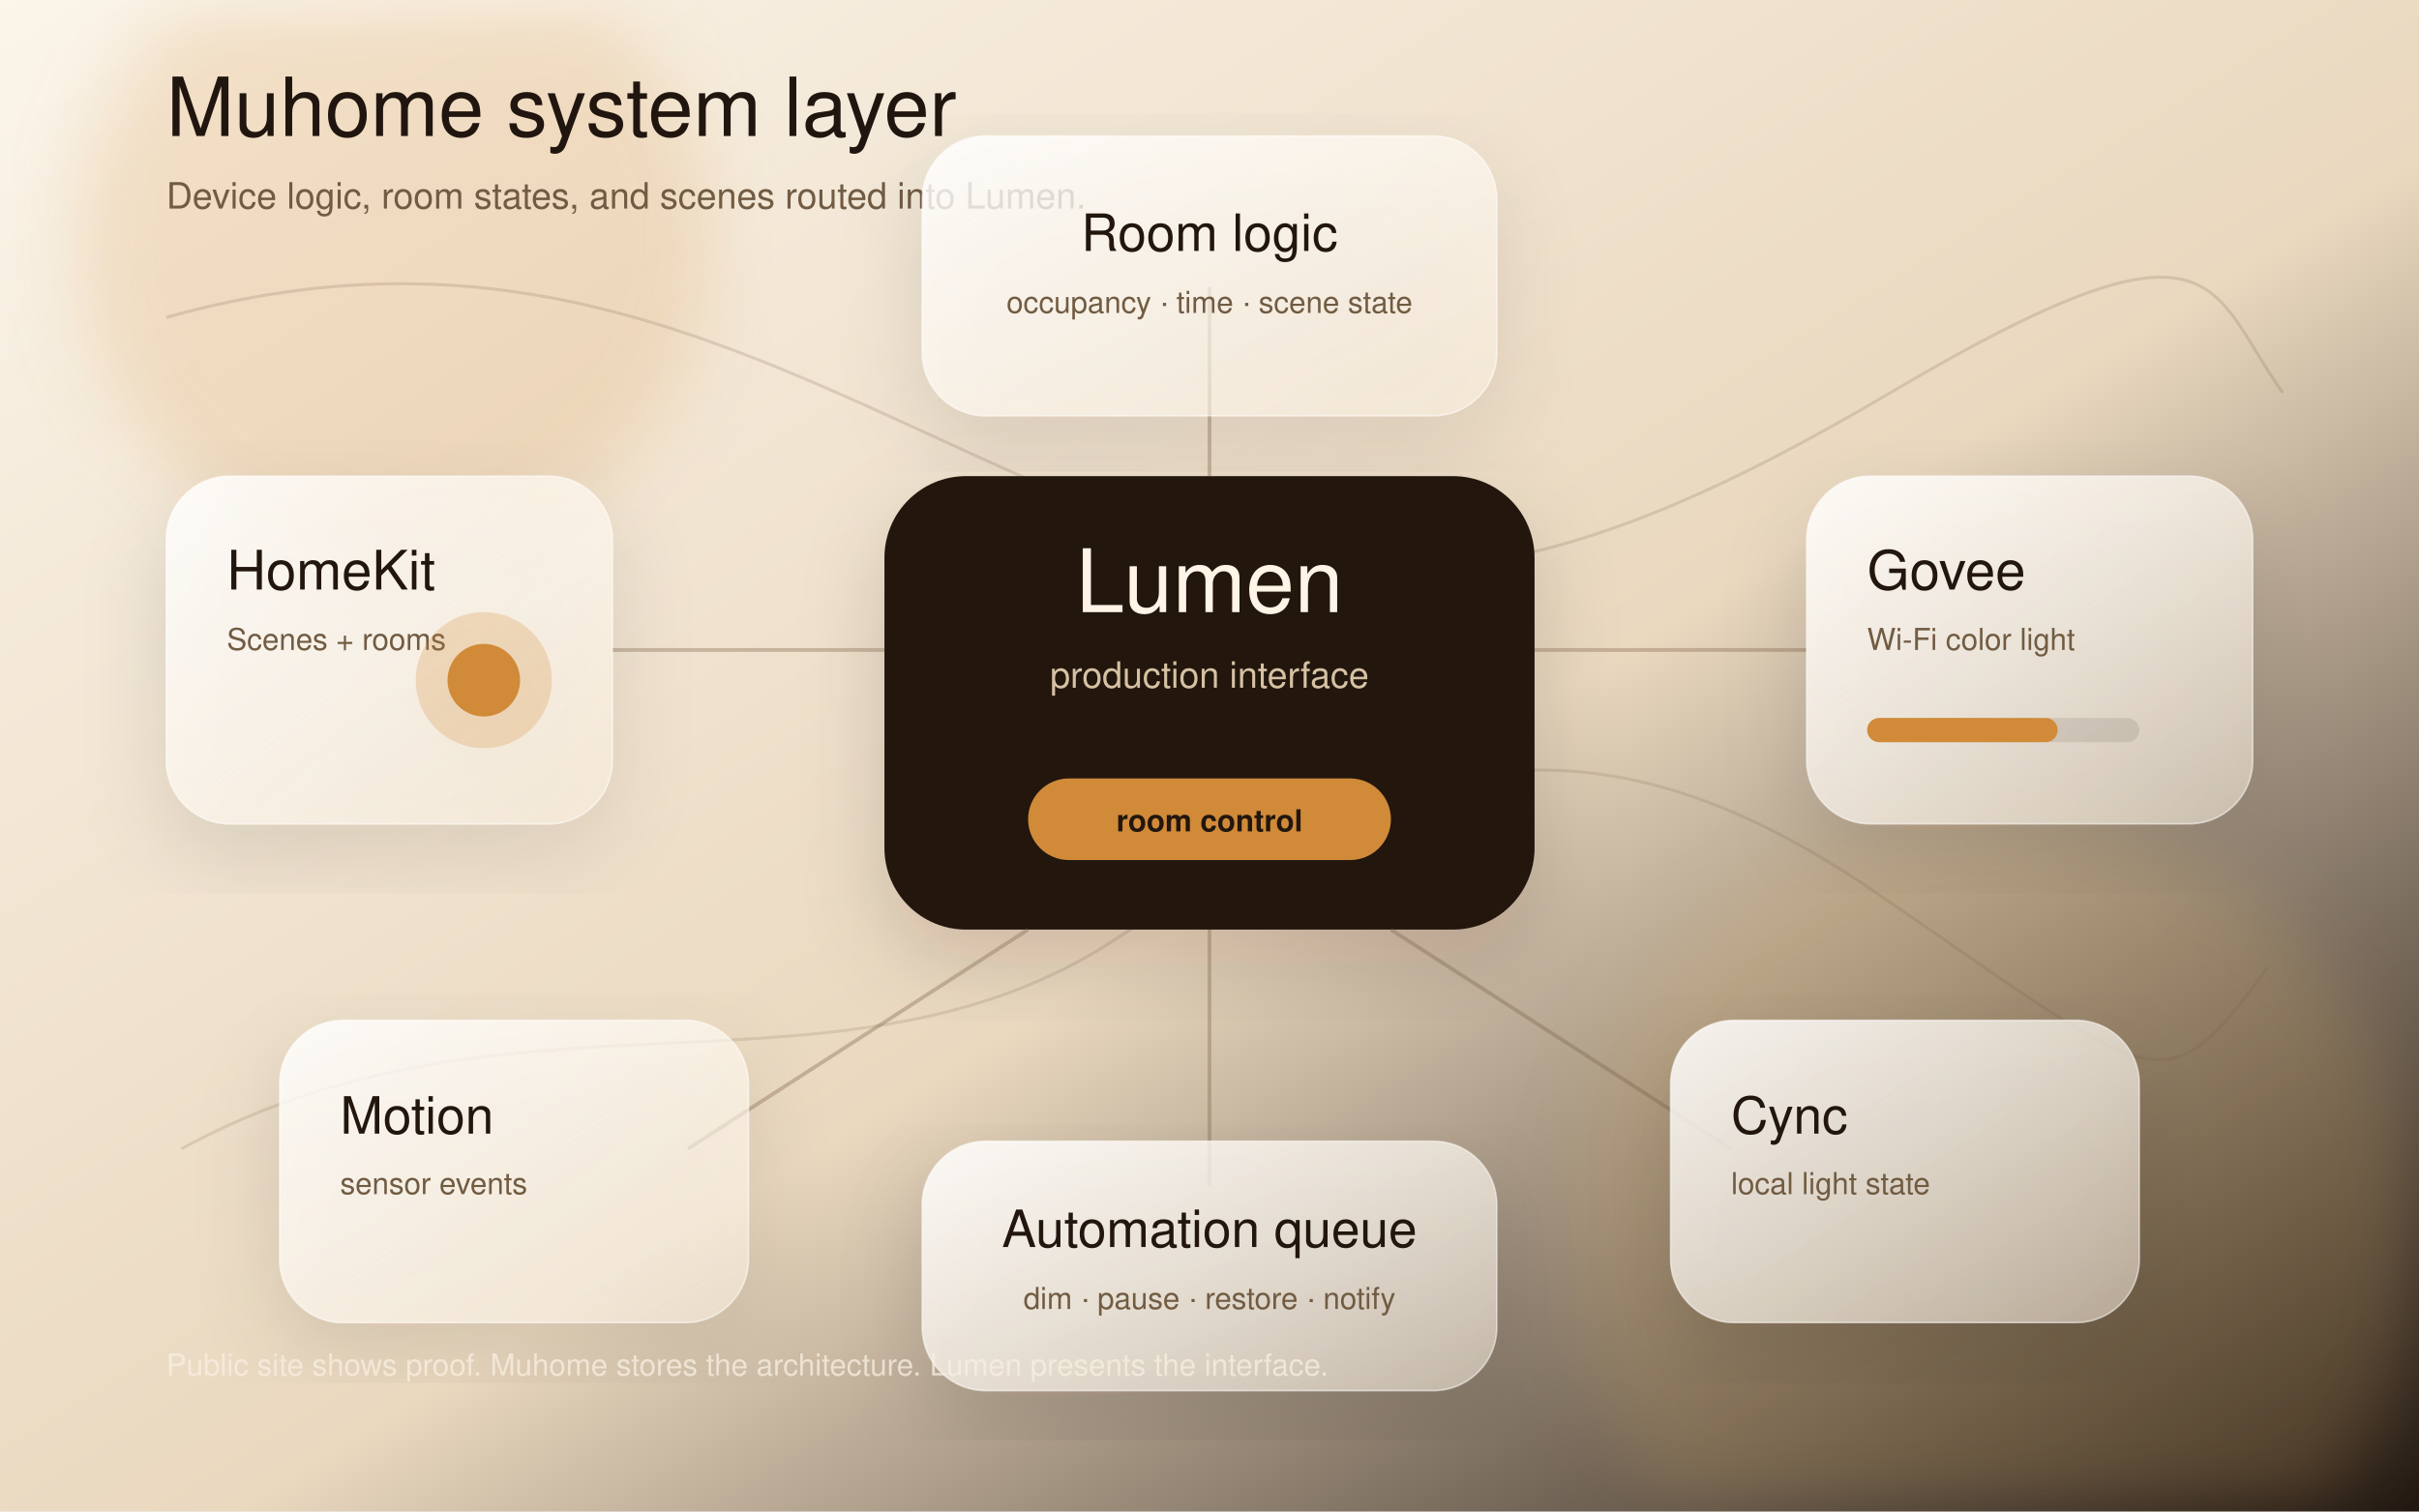
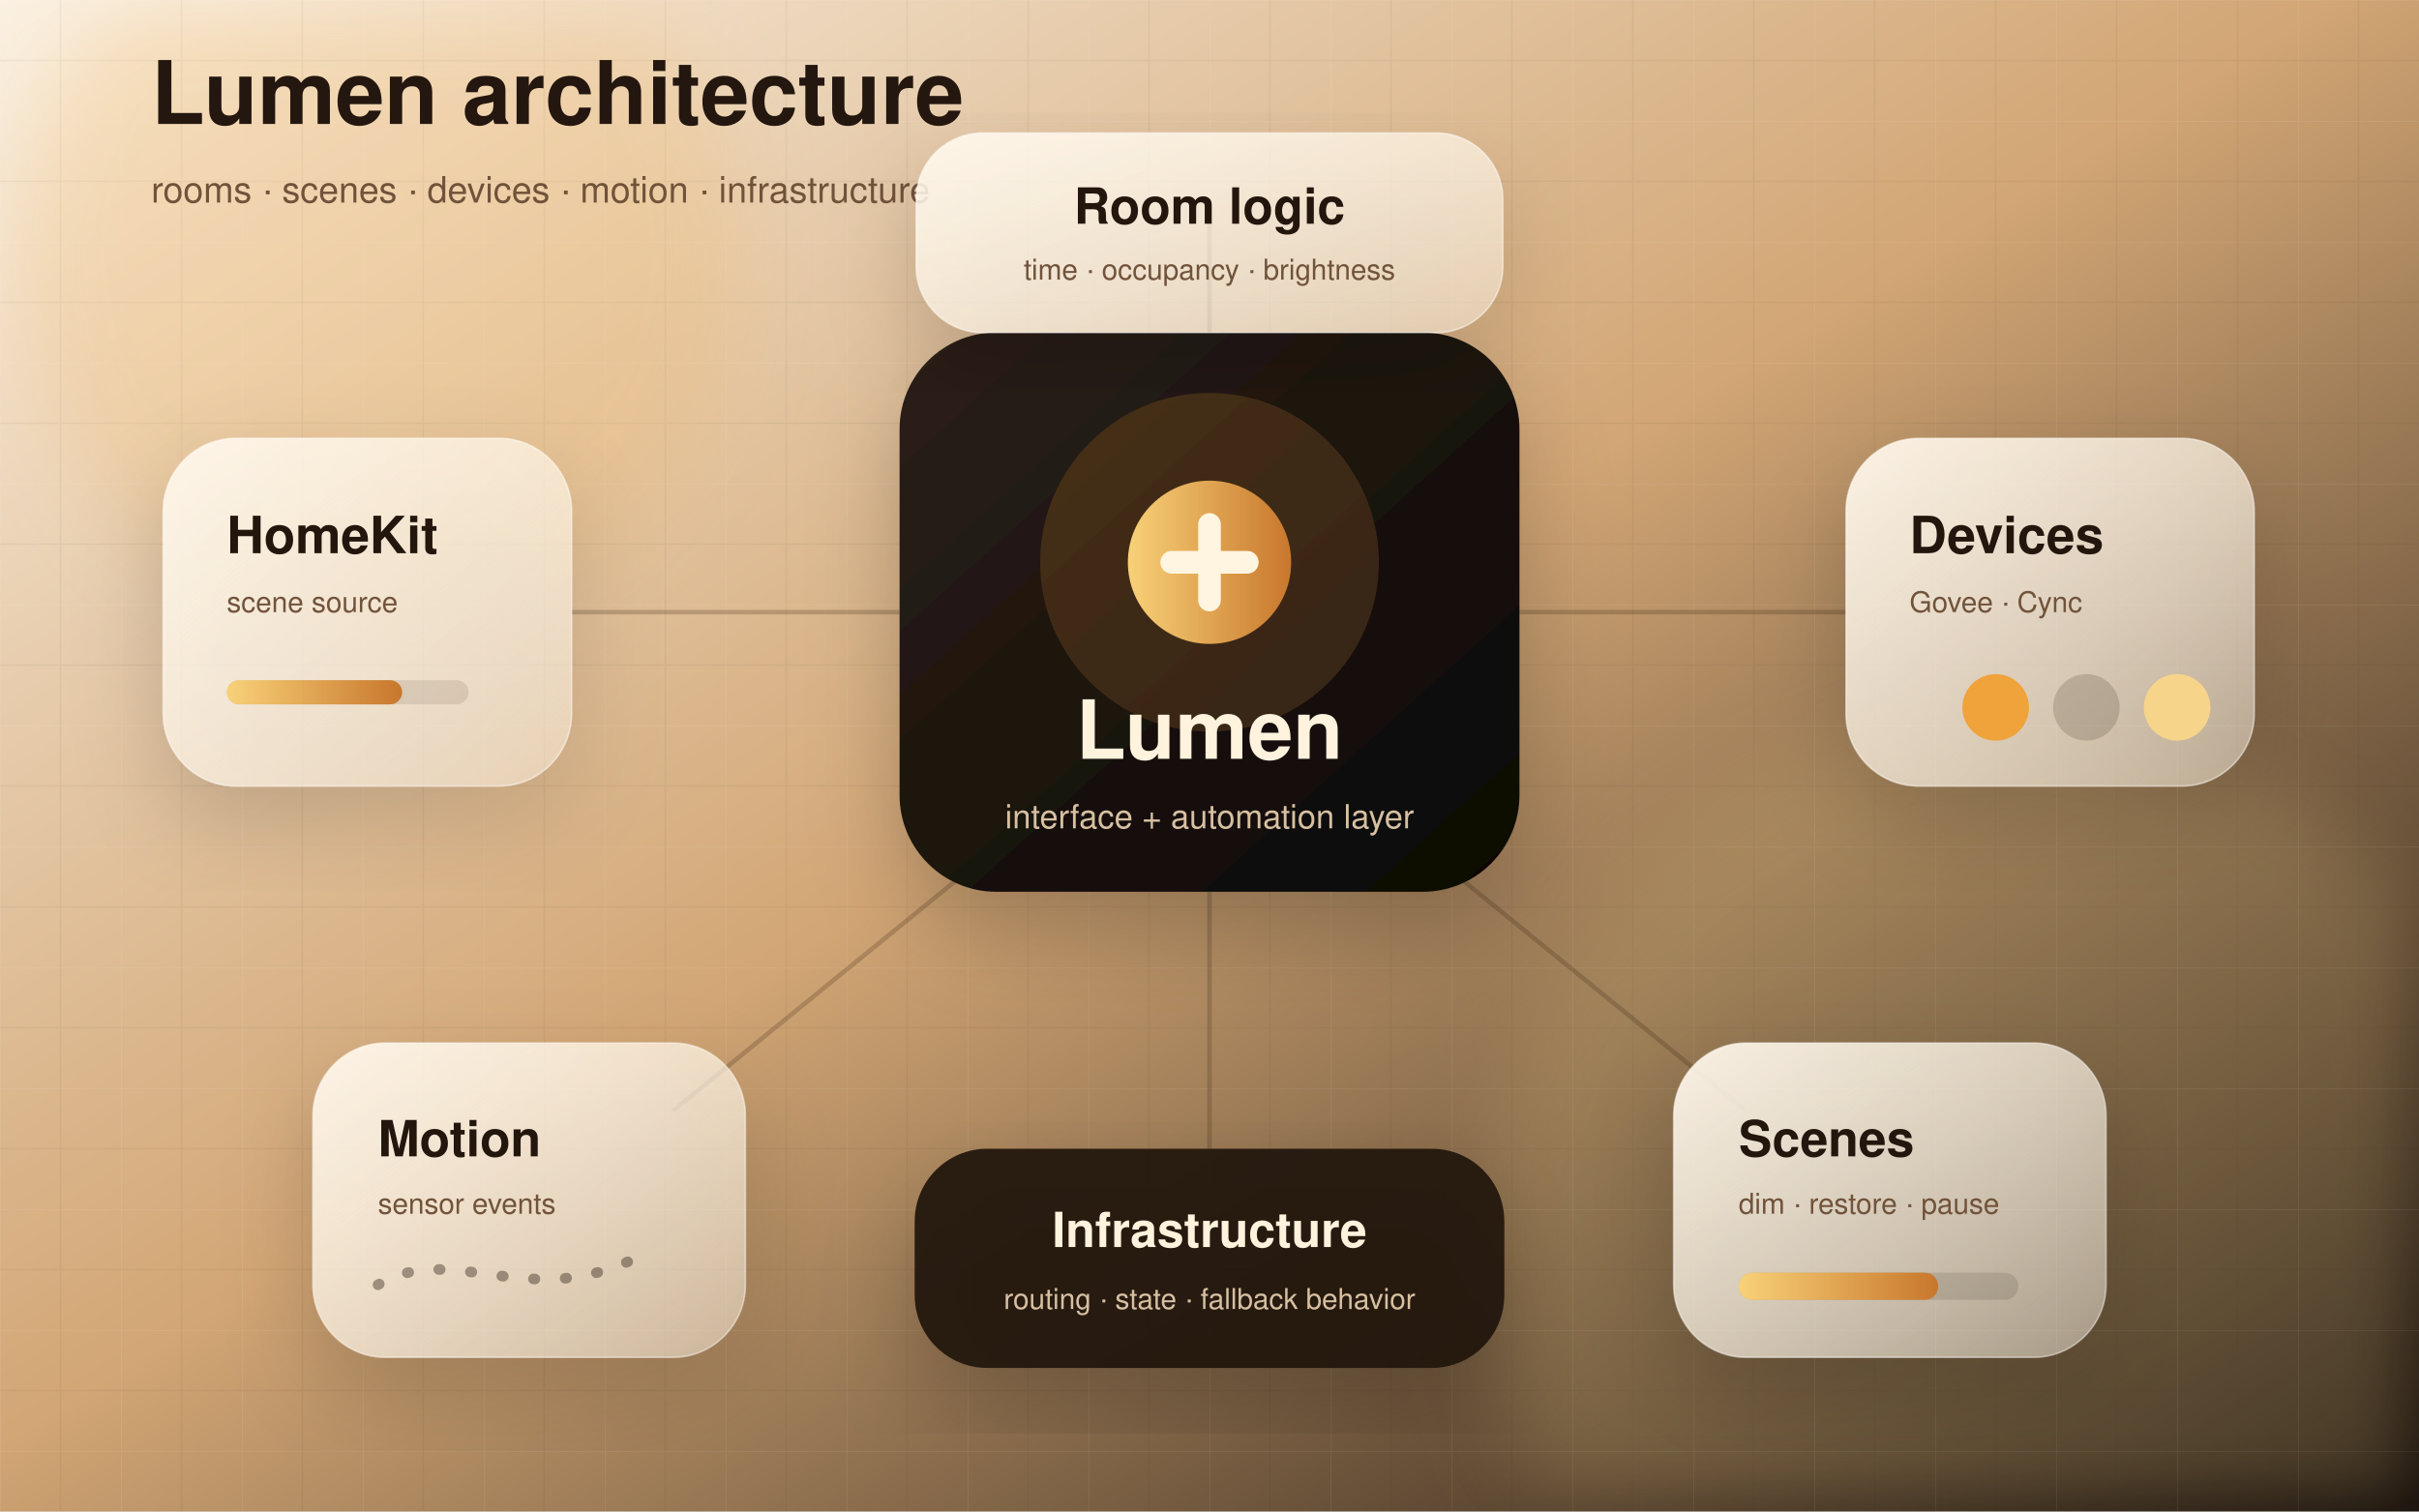
<svg xmlns="http://www.w3.org/2000/svg" viewBox="0 0 1600 1000" role="img" aria-labelledby="title desc">
  <defs>
+     <linearGradient id="bg" x1="0" x2="1" y1="0" y2="1">
+       <stop offset="0" stop-color="#fbf1e2" />
+       <stop offset="0.48" stop-color="#d2a675" />
+       <stop offset="1" stop-color="#17100b" />
+     </linearGradient>
+     <linearGradient id="dark" x1="0" x2="1" y1="0" y2="1">
+       <stop offset="0" stop-color="#2d2118" />
+       <stop offset="1" stop-color="#080504" />
+     </linearGradient>
    <linearGradient id="paper" x1="0" x2="1" y1="0" y2="1">
-       <stop offset="0" stop-color="#fbf5ea" />
-       <stop offset="0.55" stop-color="#ead8bf" />
-       <stop offset="1" stop-color="#20160f" />
+       <stop offset="0" stop-color="#fff8eb" stop-opacity="0.94" />
+       <stop offset="1" stop-color="#fff8eb" stop-opacity="0.42" />
    </linearGradient>
-     <linearGradient id="panel" x1="0" x2="1" y1="0" y2="1">
-       <stop offset="0" stop-color="#ffffff" stop-opacity="0.86" />
-       <stop offset="1" stop-color="#fff5e6" stop-opacity="0.48" />
+     <linearGradient id="amber" x1="0" x2="1">
+       <stop offset="0" stop-color="#f8d178" />
+       <stop offset="1" stop-color="#c8772c" />
    </linearGradient>
-     <filter id="shadow" x="-20%" y="-20%" width="140%" height="140%">
-       <feDropShadow dx="0" dy="22" stdDeviation="28" flood-color="#2b1c10" flood-opacity="0.16" />
+     <filter id="shadow" x="-30%" y="-30%" width="160%" height="160%">
+       <feDropShadow dx="0" dy="26" stdDeviation="30" flood-color="#1a0f08" flood-opacity="0.22" />
    </filter>
-     <filter id="glow">
-       <feGaussianBlur stdDeviation="24" />
+     <filter id="soft">
+       <feGaussianBlur stdDeviation="28" />
    </filter>
+     <pattern id="grid" width="80" height="80" patternUnits="userSpaceOnUse">
+       <path d="M80 0H0V80" fill="none" stroke="#fff" stroke-opacity="0.08" />
+       <path d="M40 0V80M0 40H80" stroke="#22150c" stroke-opacity="0.05" />
+     </pattern>
  </defs>
-   <rect width="1600" height="1000" fill="url(#paper)" />
-   <circle cx="260" cy="160" r="210" fill="#d18b3a" opacity="0.18" filter="url(#glow)" />
-   <circle cx="1320" cy="820" r="280" fill="#f3c06c" opacity="0.16" filter="url(#glow)" />
-   <path d="M110 210 C360 140 520 250 710 330 S1030 390 1250 260 1460 190 1510 260" fill="none" stroke="#6b543d" stroke-opacity="0.18" stroke-width="2" />
-   <path d="M120 760 C340 640 560 740 740 620 S1050 460 1240 590 1430 735 1500 640" fill="none" stroke="#6b543d" stroke-opacity="0.16" stroke-width="2" />
-   <g transform="translate(110 90)">
-     <text x="0" y="0" fill="#21160f" font-family="SF Pro Display, Helvetica, Arial, sans-serif" font-size="54" font-weight="500">Muhome system layer</text>
-     <text x="0" y="48" fill="#715b43" font-family="SF Pro Text, Helvetica, Arial, sans-serif" font-size="24">Device logic, room states, and scenes routed into Lumen.</text>
+   <rect width="1600" height="1000" fill="url(#bg)" />
+   <rect width="1600" height="1000" fill="url(#grid)" />
+   <circle cx="250" cy="170" r="240" fill="#f0b35d" opacity="0.22" filter="url(#soft)" />
+   <circle cx="1330" cy="825" r="350" fill="#f6d58b" opacity="0.18" filter="url(#soft)" />
+   <g transform="translate(100 82)">
+     <text x="0" y="0" fill="#24170f" font-family="SF Pro Display, Helvetica, Arial, sans-serif" font-size="58" font-weight="600">Lumen architecture</text>
+     <text x="0" y="52" fill="#71533b" font-family="SF Pro Text, Helvetica, Arial, sans-serif" font-size="24">rooms · scenes · devices · motion · infrastructure</text>
+   </g>
+   <g stroke="#3b2415" stroke-opacity="0.23" stroke-width="3" fill="none">
+     <path d="M800 220V132" />
+     <path d="M800 590V760" />
+     <path d="M595 405H378" />
+     <path d="M1005 405h216" />
+     <path d="M660 560L445 735" />
+     <path d="M940 560l215 175" />
  </g>
  <g filter="url(#shadow)">
-     <rect x="585" y="315" width="430" height="300" rx="54" fill="#20160f" />
-     <text x="800" y="405" fill="#fff4e5" font-family="SF Pro Display, Helvetica, Arial, sans-serif" font-size="58" font-weight="500" text-anchor="middle">Lumen</text>
-     <text x="800" y="455" fill="#d6c1a3" font-family="SF Pro Text, Helvetica, Arial, sans-serif" font-size="24" text-anchor="middle">production interface</text>
-     <rect x="680" y="515" width="240" height="54" rx="27" fill="#d08a38" />
-     <text x="800" y="550" fill="#21160f" font-family="SF Pro Text, Helvetica, Arial, sans-serif" font-size="20" font-weight="600" text-anchor="middle">room control</text>
-   </g>
-   <g stroke="#7b6046" stroke-width="2.5" stroke-opacity="0.35" fill="none">
-     <path d="M585 430H405" />
-     <path d="M1015 430h180" />
-     <path d="M680 615L455 760" />
-     <path d="M920 615l225 145" />
-     <path d="M800 315V190" />
-     <path d="M800 615v170" />
+     <rect x="595" y="220" width="410" height="370" rx="64" fill="url(#dark)" />
+     <circle cx="800" cy="372" r="112" fill="#f0a23a" opacity="0.16" />
+     <circle cx="800" cy="372" r="54" fill="url(#amber)" />
+     <path d="M775 372h50M800 347v50" stroke="#fff5e0" stroke-width="15" stroke-linecap="round" />
+     <text x="800" y="502" text-anchor="middle" fill="#fff3dd" font-family="SF Pro Display, Helvetica, Arial, sans-serif" font-size="54" font-weight="600">Lumen</text>
+     <text x="800" y="548" text-anchor="middle" fill="#d7c0a1" font-family="SF Pro Text, Helvetica, Arial, sans-serif" font-size="22">interface + automation layer</text>
  </g>
  <g filter="url(#shadow)">
-     <rect x="110" y="315" width="295" height="230" rx="42" fill="url(#panel)" stroke="#fff" stroke-opacity="0.54" />
-     <text x="150" y="390" fill="#21160f" font-family="SF Pro Display, Helvetica, Arial, sans-serif" font-size="36" font-weight="500">HomeKit</text>
-     <text x="150" y="430" fill="#715b43" font-family="SF Pro Text, Helvetica, Arial, sans-serif" font-size="20">Scenes + rooms</text>
-     <circle cx="320" cy="450" r="45" fill="#d08a38" opacity="0.24" />
-     <circle cx="320" cy="450" r="24" fill="#d08a38" />
+     <rect x="606" y="88" width="388" height="132" rx="44" fill="url(#paper)" stroke="#fff" stroke-opacity="0.5" />
+     <text x="800" y="148" text-anchor="middle" fill="#24170f" font-family="SF Pro Display, Helvetica, Arial, sans-serif" font-size="33" font-weight="600">Room logic</text>
+     <text x="800" y="185" text-anchor="middle" fill="#71533b" font-family="SF Pro Text, Helvetica, Arial, sans-serif" font-size="19">time · occupancy · brightness</text>
  </g>
  <g filter="url(#shadow)">
-     <rect x="1195" y="315" width="295" height="230" rx="42" fill="url(#panel)" stroke="#fff" stroke-opacity="0.54" />
-     <text x="1235" y="390" fill="#21160f" font-family="SF Pro Display, Helvetica, Arial, sans-serif" font-size="36" font-weight="500">Govee</text>
-     <text x="1235" y="430" fill="#715b43" font-family="SF Pro Text, Helvetica, Arial, sans-serif" font-size="20">Wi-Fi color light</text>
-     <rect x="1235" y="475" width="180" height="16" rx="8" fill="#21160f" opacity="0.1" />
-     <rect x="1235" y="475" width="126" height="16" rx="8" fill="#d08a38" />
+     <rect x="108" y="290" width="270" height="230" rx="48" fill="url(#paper)" stroke="#fff" stroke-opacity="0.5" />
+     <text x="150" y="366" fill="#24170f" font-family="SF Pro Display, Helvetica, Arial, sans-serif" font-size="34" font-weight="600">HomeKit</text>
+     <text x="150" y="405" fill="#71533b" font-family="SF Pro Text, Helvetica, Arial, sans-serif" font-size="19">scene source</text>
+     <rect x="150" y="450" width="160" height="16" rx="8" fill="#24170f" opacity="0.1" />
+     <rect x="150" y="450" width="116" height="16" rx="8" fill="url(#amber)" />
  </g>
  <g filter="url(#shadow)">
-     <rect x="610" y="90" width="380" height="185" rx="42" fill="url(#panel)" stroke="#fff" stroke-opacity="0.54" />
-     <text x="800" y="166" fill="#21160f" font-family="SF Pro Display, Helvetica, Arial, sans-serif" font-size="34" font-weight="500" text-anchor="middle">Room logic</text>
-     <text x="800" y="207" fill="#715b43" font-family="SF Pro Text, Helvetica, Arial, sans-serif" font-size="20" text-anchor="middle">occupancy · time · scene state</text>
+     <rect x="1221" y="290" width="270" height="230" rx="48" fill="url(#paper)" stroke="#fff" stroke-opacity="0.5" />
+     <text x="1263" y="366" fill="#24170f" font-family="SF Pro Display, Helvetica, Arial, sans-serif" font-size="34" font-weight="600">Devices</text>
+     <text x="1263" y="405" fill="#71533b" font-family="SF Pro Text, Helvetica, Arial, sans-serif" font-size="19">Govee · Cync</text>
+     <circle cx="1320" cy="468" r="22" fill="#f0a23a" />
+     <circle cx="1380" cy="468" r="22" fill="#24170f" opacity="0.16" />
+     <circle cx="1440" cy="468" r="22" fill="#f6d58b" />
  </g>
  <g filter="url(#shadow)">
-     <rect x="610" y="755" width="380" height="165" rx="42" fill="url(#panel)" stroke="#fff" stroke-opacity="0.54" />
-     <text x="800" y="825" fill="#21160f" font-family="SF Pro Display, Helvetica, Arial, sans-serif" font-size="34" font-weight="500" text-anchor="middle">Automation queue</text>
-     <text x="800" y="866" fill="#715b43" font-family="SF Pro Text, Helvetica, Arial, sans-serif" font-size="20" text-anchor="middle">dim · pause · restore · notify</text>
+     <rect x="207" y="690" width="286" height="208" rx="48" fill="url(#paper)" stroke="#fff" stroke-opacity="0.46" />
+     <text x="250" y="765" fill="#24170f" font-family="SF Pro Display, Helvetica, Arial, sans-serif" font-size="33" font-weight="600">Motion</text>
+     <text x="250" y="803" fill="#71533b" font-family="SF Pro Text, Helvetica, Arial, sans-serif" font-size="19">sensor events</text>
+     <path d="M250 850 C300 820 350 870 425 830" stroke="#24170f" stroke-opacity="0.38" stroke-width="7" stroke-linecap="round" stroke-dasharray="1 20" fill="none" />
  </g>
  <g filter="url(#shadow)">
-     <rect x="185" y="675" width="310" height="200" rx="42" fill="url(#panel)" stroke="#fff" stroke-opacity="0.54" />
-     <text x="225" y="750" fill="#21160f" font-family="SF Pro Display, Helvetica, Arial, sans-serif" font-size="34" font-weight="500">Motion</text>
-     <text x="225" y="790" fill="#715b43" font-family="SF Pro Text, Helvetica, Arial, sans-serif" font-size="20">sensor events</text>
+     <rect x="1107" y="690" width="286" height="208" rx="48" fill="url(#paper)" stroke="#fff" stroke-opacity="0.46" />
+     <text x="1150" y="765" fill="#24170f" font-family="SF Pro Display, Helvetica, Arial, sans-serif" font-size="33" font-weight="600">Scenes</text>
+     <text x="1150" y="803" fill="#71533b" font-family="SF Pro Text, Helvetica, Arial, sans-serif" font-size="19">dim · restore · pause</text>
+     <rect x="1150" y="842" width="185" height="18" rx="9" fill="#24170f" opacity="0.12" />
+     <rect x="1150" y="842" width="132" height="18" rx="9" fill="url(#amber)" />
  </g>
  <g filter="url(#shadow)">
-     <rect x="1105" y="675" width="310" height="200" rx="42" fill="url(#panel)" stroke="#fff" stroke-opacity="0.54" />
-     <text x="1145" y="750" fill="#21160f" font-family="SF Pro Display, Helvetica, Arial, sans-serif" font-size="34" font-weight="500">Cync</text>
-     <text x="1145" y="790" fill="#715b43" font-family="SF Pro Text, Helvetica, Arial, sans-serif" font-size="20">local light state</text>
-   </g>
-   <g transform="translate(110 910)">
-     <text x="0" y="0" fill="#f8efe1" opacity="0.76" font-family="SF Pro Text, Helvetica, Arial, sans-serif" font-size="20">Public site shows proof. Muhome stores the architecture. Lumen presents the interface.</text>
+     <rect x="605" y="760" width="390" height="145" rx="48" fill="#24170f" opacity="0.94" />
+     <text x="800" y="825" text-anchor="middle" fill="#fff3dd" font-family="SF Pro Display, Helvetica, Arial, sans-serif" font-size="32" font-weight="600">Infrastructure</text>
+     <text x="800" y="866" text-anchor="middle" fill="#d7c0a1" font-family="SF Pro Text, Helvetica, Arial, sans-serif" font-size="19">routing · state · fallback behavior</text>
  </g>
</svg>
